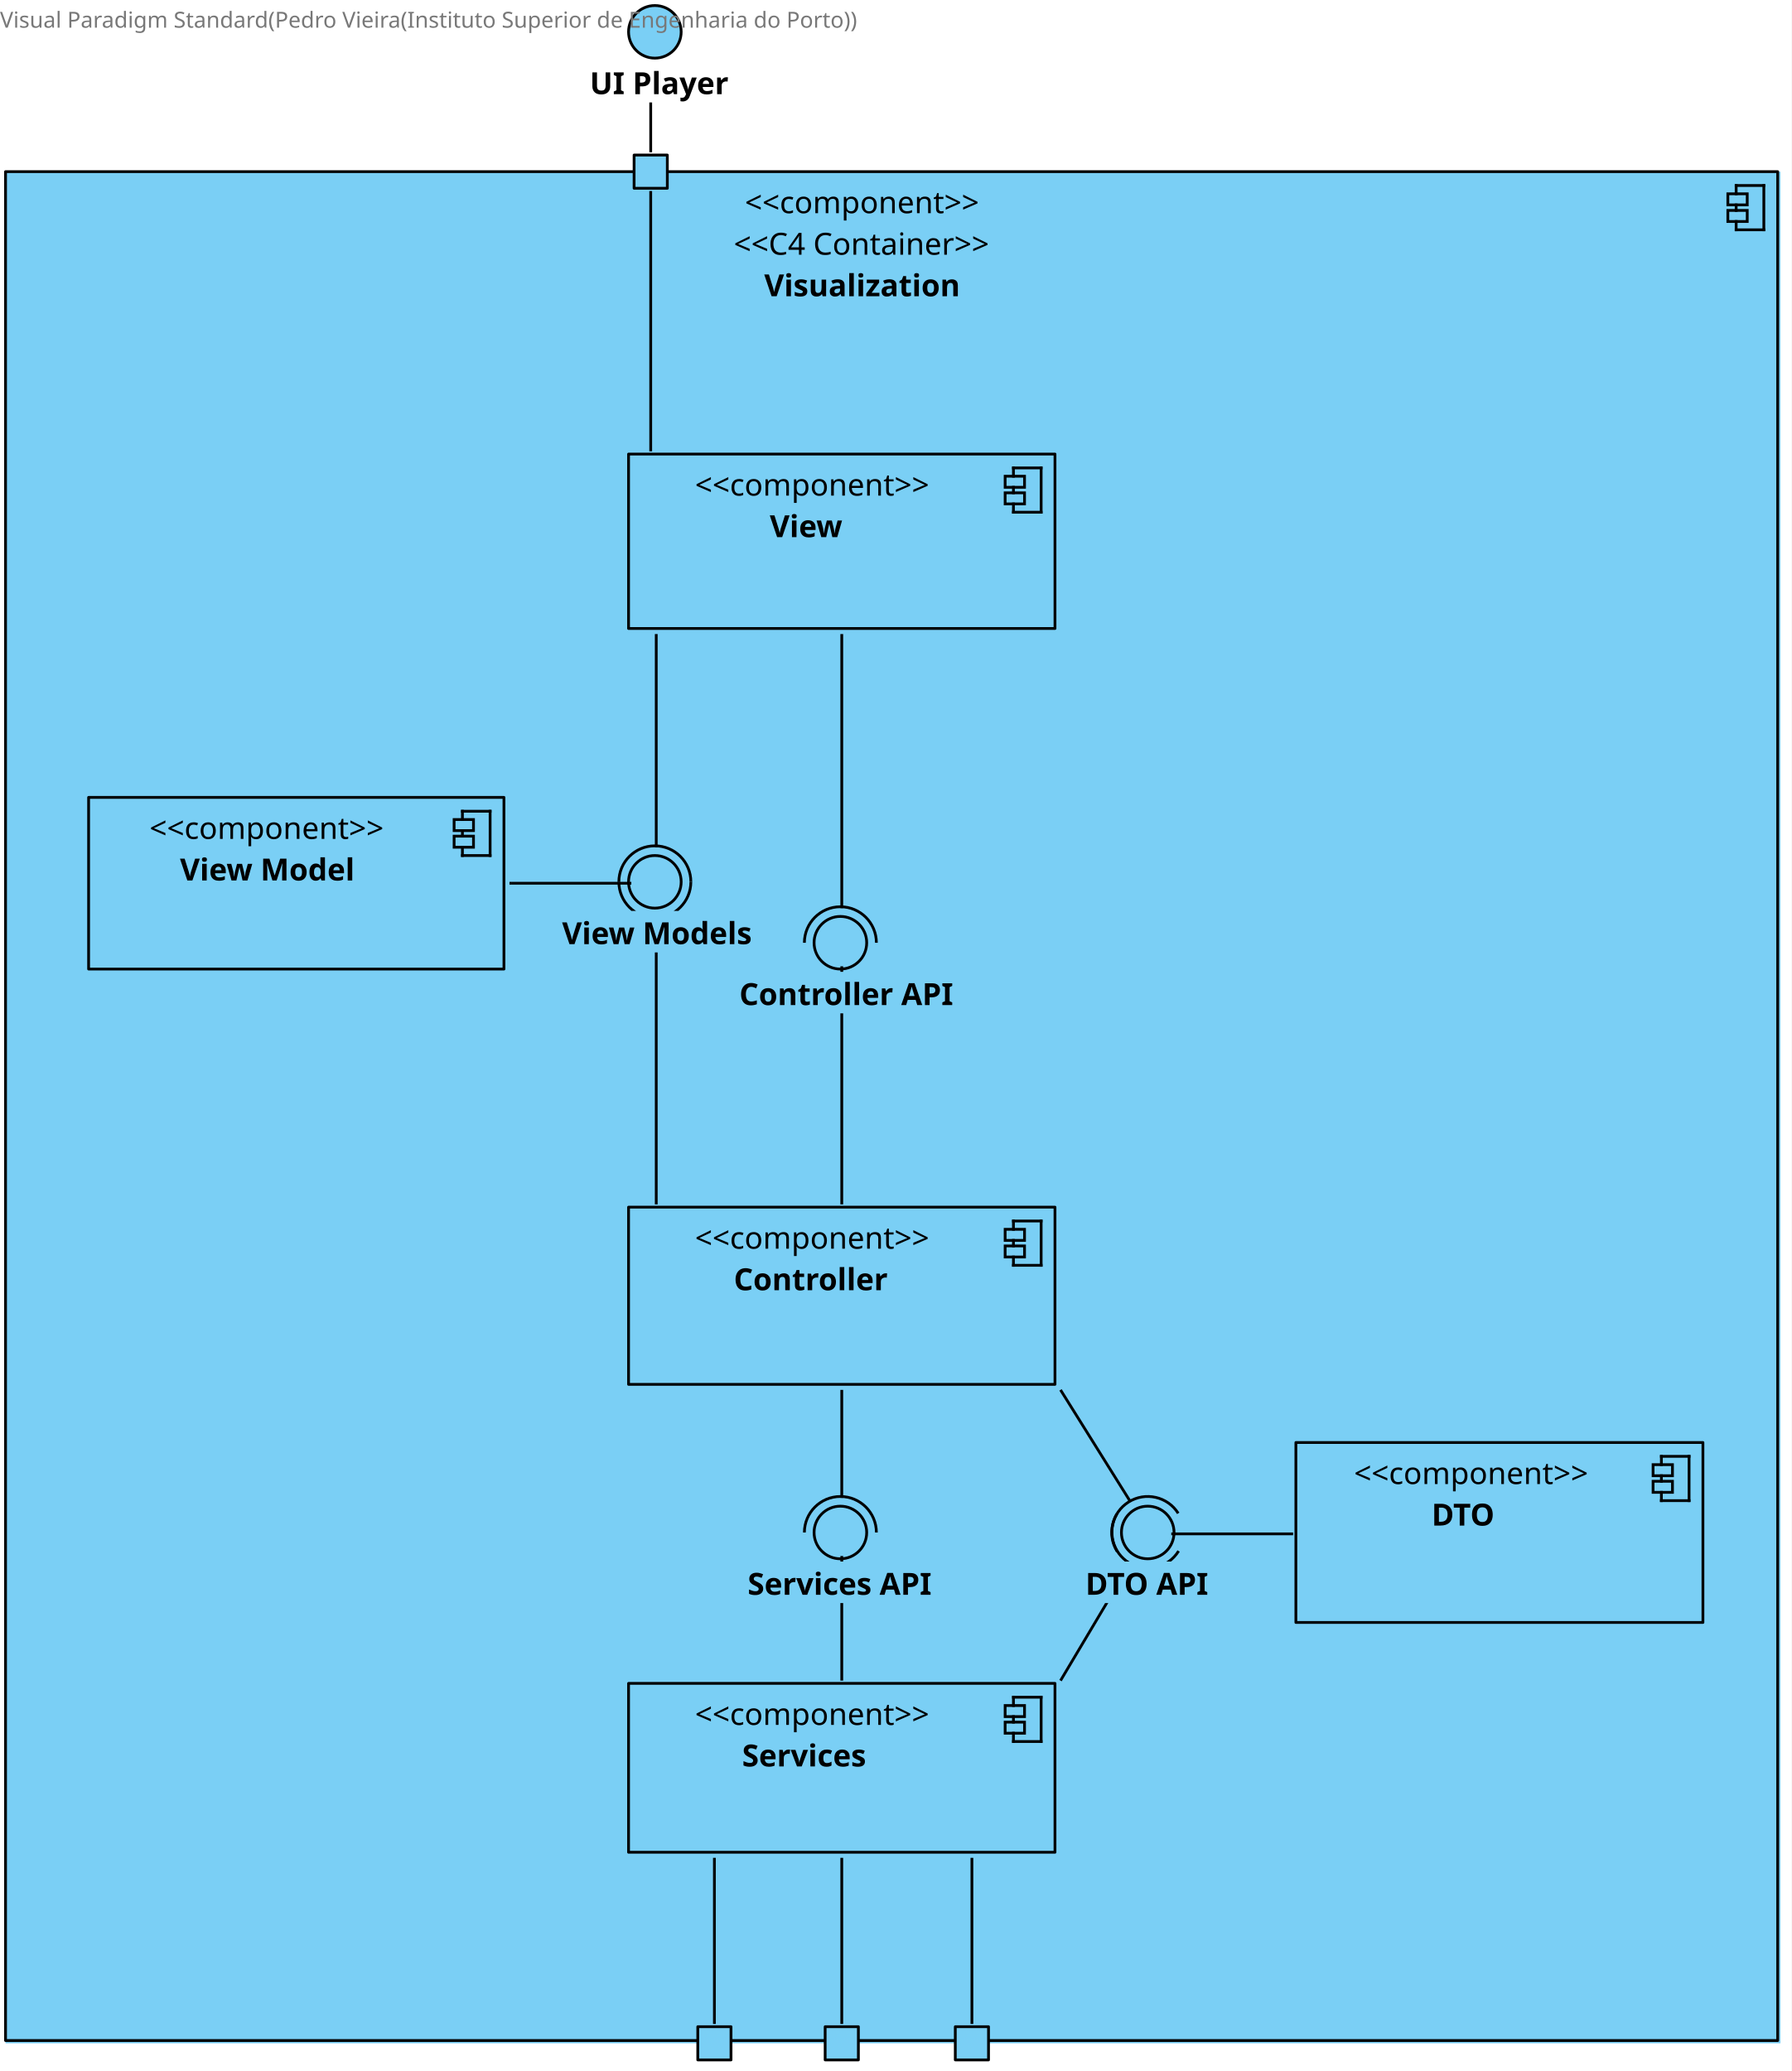
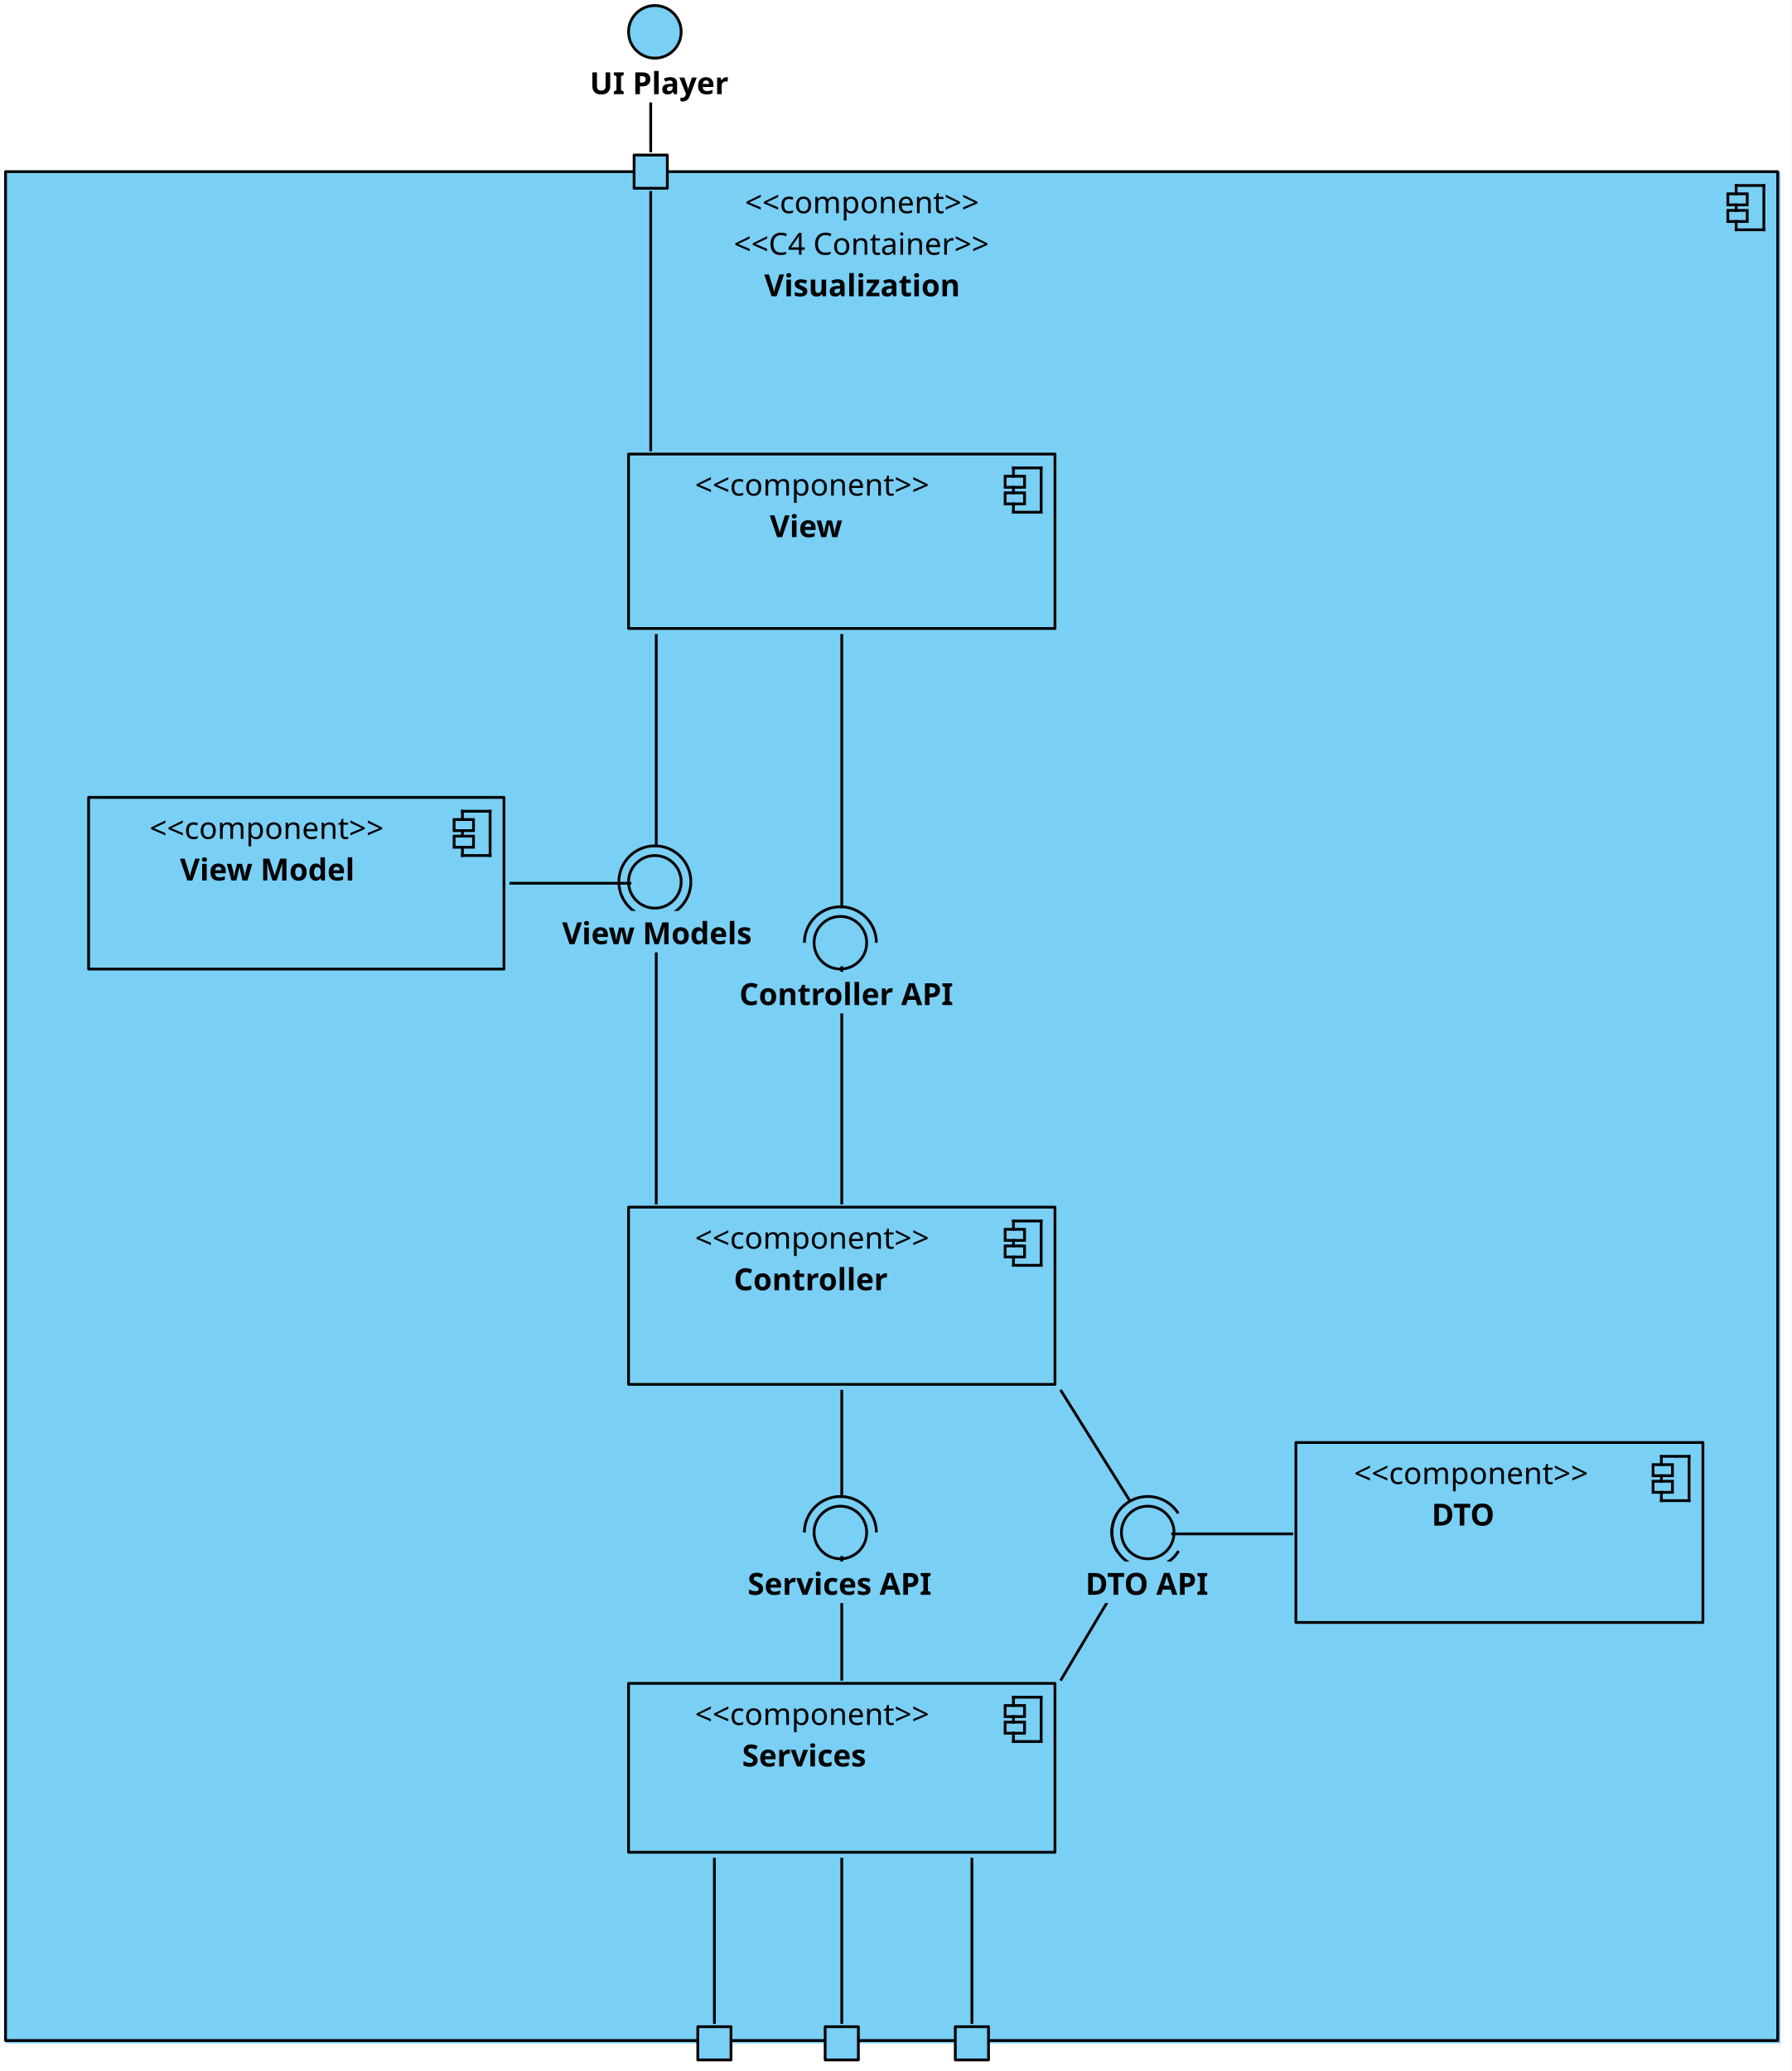
<svg xmlns="http://www.w3.org/2000/svg" fill-opacity="0" color-rendering="auto" color-interpolation="auto" text-rendering="auto" stroke="rgb(0,0,0)" stroke-linecap="square" width="647" stroke-miterlimit="10" shape-rendering="auto" stroke-opacity="0" fill="rgb(0,0,0)" stroke-dasharray="none" font-weight="normal" stroke-width="1" height="748" font-family="'Dialog'" font-style="normal" stroke-linejoin="miter" font-size="12px" stroke-dashoffset="0" image-rendering="auto">
  <defs id="genericDefs" />
  <g>
    <defs id="defs1">
      <clipPath clipPathUnits="userSpaceOnUse" id="clipPath1">
        <path d="M-7 -7 L652 -7 L652 687 L-7 687 L-7 -7 Z" />
      </clipPath>
      <clipPath clipPathUnits="userSpaceOnUse" id="clipPath2">
        <path d="M0 0 L0 676 L617 676 L617 0 Z" />
      </clipPath>
      <clipPath clipPathUnits="userSpaceOnUse" id="clipPath3">
        <path d="M0 0 L0 628 L641 628 L641 0 Z" />
      </clipPath>
      <clipPath clipPathUnits="userSpaceOnUse" id="clipPath4">
        <path d="M-7 -7 L23 -7 L23 23 L-7 23 L-7 -7 Z" />
      </clipPath>
      <clipPath clipPathUnits="userSpaceOnUse" id="clipPath5">
        <path d="M-7 -7 L31 -7 L31 31 L-7 31 L-7 -7 Z" />
      </clipPath>
      <clipPath clipPathUnits="userSpaceOnUse" id="clipPath6">
        <path d="M-7 -7 L166 -7 L166 75 L-7 75 L-7 -7 Z" />
      </clipPath>
      <clipPath clipPathUnits="userSpaceOnUse" id="clipPath7">
+         <path d="M0 0 L0 64 L131 64 L131 0 Z" />
+       </clipPath>
+       <clipPath clipPathUnits="userSpaceOnUse" id="clipPath8">
        <path d="M0 0 L0 31 L155 31 L155 0 Z" />
-       </clipPath>
-       <clipPath clipPathUnits="userSpaceOnUse" id="clipPath8">
-         <path d="M0 0 L0 64 L131 64 L131 0 Z" />
      </clipPath>
      <clipPath clipPathUnits="userSpaceOnUse" id="clipPath9">
        <path d="M-7 -7 L162 -7 L162 74 L-7 74 L-7 -7 Z" />
      </clipPath>
      <clipPath clipPathUnits="userSpaceOnUse" id="clipPath10">
+         <path d="M0 0 L0 63 L127 63 L127 0 Z" />
+       </clipPath>
+       <clipPath clipPathUnits="userSpaceOnUse" id="clipPath11">
        <path d="M0 0 L0 30 L151 30 L151 0 Z" />
-       </clipPath>
-       <clipPath clipPathUnits="userSpaceOnUse" id="clipPath11">
-         <path d="M0 0 L0 63 L127 63 L127 0 Z" />
      </clipPath>
      <clipPath clipPathUnits="userSpaceOnUse" id="clipPath12">
        <path d="M-7 -7 L166 -7 L166 76 L-7 76 L-7 -7 Z" />
      </clipPath>
      <clipPath clipPathUnits="userSpaceOnUse" id="clipPath13">
+         <path d="M0 0 L0 65 L131 65 L131 0 Z" />
+       </clipPath>
+       <clipPath clipPathUnits="userSpaceOnUse" id="clipPath14">
        <path d="M0 0 L0 32 L155 32 L155 0 Z" />
-       </clipPath>
-       <clipPath clipPathUnits="userSpaceOnUse" id="clipPath14">
-         <path d="M0 0 L0 65 L131 65 L131 0 Z" />
      </clipPath>
      <clipPath clipPathUnits="userSpaceOnUse" id="clipPath15">
        <path d="M-7 -7 L166 -7 L166 73 L-7 73 L-7 -7 Z" />
      </clipPath>
      <clipPath clipPathUnits="userSpaceOnUse" id="clipPath16">
+         <path d="M0 0 L0 62 L131 62 L131 0 Z" />
+       </clipPath>
+       <clipPath clipPathUnits="userSpaceOnUse" id="clipPath17">
        <path d="M0 0 L0 29 L155 29 L155 0 Z" />
-       </clipPath>
-       <clipPath clipPathUnits="userSpaceOnUse" id="clipPath17">
-         <path d="M0 0 L0 62 L131 62 L131 0 Z" />
      </clipPath>
      <clipPath clipPathUnits="userSpaceOnUse" id="clipPath18">
        <path d="M-7 -7 L159 -7 L159 77 L-7 77 L-7 -7 Z" />
      </clipPath>
      <clipPath clipPathUnits="userSpaceOnUse" id="clipPath19">
+         <path d="M0 0 L0 66 L124 66 L124 0 Z" />
+       </clipPath>
+       <clipPath clipPathUnits="userSpaceOnUse" id="clipPath20">
        <path d="M0 0 L0 33 L148 33 L148 0 Z" />
      </clipPath>
-       <clipPath clipPathUnits="userSpaceOnUse" id="clipPath20">
-         <path d="M0 0 L0 66 L124 66 L124 0 Z" />
-       </clipPath>
      <clipPath clipPathUnits="userSpaceOnUse" id="clipPath21">
-         <path d="M-65 -15 L130 -15 L130 30 L-65 30 L-65 -15 Z" />
+         <path d="M-68 -15 L136 -15 L136 30 L-68 30 L-68 -15 Z" />
      </clipPath>
      <clipPath clipPathUnits="userSpaceOnUse" id="clipPath22">
        <path d="M-87 -15 L174 -15 L174 30 L-87 30 L-87 -15 Z" />
      </clipPath>
      <clipPath clipPathUnits="userSpaceOnUse" id="clipPath23">
        <path d="M-94 -15 L188 -15 L188 30 L-94 30 L-94 -15 Z" />
      </clipPath>
      <clipPath clipPathUnits="userSpaceOnUse" id="clipPath24">
-         <path d="M-68 -15 L136 -15 L136 30 L-68 30 L-68 -15 Z" />
+         <path d="M-65 -15 L130 -15 L130 30 L-65 30 L-65 -15 Z" />
      </clipPath>
      <clipPath clipPathUnits="userSpaceOnUse" id="clipPath25">
        <path d="M0 0 L104 0 L104 137 L0 137 L0 0 Z" />
      </clipPath>
      <clipPath clipPathUnits="userSpaceOnUse" id="clipPath26">
        <path d="M86 50 L86 65 L18 65 L18 50 ZM0 0 L0 137 L104 137 L104 0 Z" />
      </clipPath>
      <clipPath clipPathUnits="userSpaceOnUse" id="clipPath27">
        <path d="M0 0 L104 0 L104 198 L0 198 L0 0 Z" />
      </clipPath>
      <clipPath clipPathUnits="userSpaceOnUse" id="clipPath28">
        <path d="M86 3 L86 18 L18 18 L18 3 ZM0 0 L0 198 L104 198 L104 0 Z" />
      </clipPath>
      <clipPath clipPathUnits="userSpaceOnUse" id="clipPath29">
        <path d="M0 0 L148 0 L148 104 L0 104 L0 0 Z" />
      </clipPath>
      <clipPath clipPathUnits="userSpaceOnUse" id="clipPath30">
        <path d="M146 60 L146 75 L59 75 L59 60 ZM0 0 L0 104 L148 104 L148 97 L123 97 L123 82 L148 82 L148 0 Z" />
      </clipPath>
      <clipPath clipPathUnits="userSpaceOnUse" id="clipPath31">
        <path d="M0 0 L104 0 L104 185 L0 185 L0 0 Z" />
      </clipPath>
      <clipPath clipPathUnits="userSpaceOnUse" id="clipPath32">
        <path d="M93 150 L93 165 L6 165 L6 150 ZM0 0 L0 185 L70 185 L70 172 L104 172 L104 0 Z" />
      </clipPath>
      <clipPath clipPathUnits="userSpaceOnUse" id="clipPath33">
        <path d="M0 0 L104 0 L104 212 L0 212 L0 0 Z" />
      </clipPath>
      <clipPath clipPathUnits="userSpaceOnUse" id="clipPath34">
        <path d="M93 52 L93 67 L6 67 L6 52 ZM0 0 L0 212 L104 212 L104 89 L70 89 L70 74 L104 74 L104 0 Z" />
      </clipPath>
      <clipPath clipPathUnits="userSpaceOnUse" id="clipPath35">
        <path d="M0 0 L104 0 L104 190 L0 190 L0 0 Z" />
      </clipPath>
      <clipPath clipPathUnits="userSpaceOnUse" id="clipPath36">
        <path d="M97 52 L97 67 L3 67 L3 52 ZM0 0 L0 30 L26 30 L26 45 L0 45 L0 190 L104 190 L104 0 Z" />
      </clipPath>
      <clipPath clipPathUnits="userSpaceOnUse" id="clipPath37">
        <path d="M0 0 L104 0 L104 207 L0 207 L0 0 Z" />
      </clipPath>
      <clipPath clipPathUnits="userSpaceOnUse" id="clipPath38">
        <path d="M97 172 L97 187 L3 187 L3 172 ZM0 0 L0 150 L26 150 L26 165 L0 165 L0 207 L104 207 L104 0 Z" />
      </clipPath>
      <clipPath clipPathUnits="userSpaceOnUse" id="clipPath39">
        <path d="M0 0 L104 0 L104 149 L0 149 L0 0 Z" />
      </clipPath>
      <clipPath clipPathUnits="userSpaceOnUse" id="clipPath40">
        <path d="M93 52 L93 67 L6 67 L6 52 ZM0 0 L0 149 L104 149 L104 0 Z" />
      </clipPath>
      <clipPath clipPathUnits="userSpaceOnUse" id="clipPath41">
        <path d="M0 0 L104 0 L104 147 L0 147 L0 0 Z" />
      </clipPath>
      <clipPath clipPathUnits="userSpaceOnUse" id="clipPath42">
        <path d="M93 112 L93 127 L6 127 L6 112 ZM0 0 L0 147 L104 147 L104 0 Z" />
      </clipPath>
      <clipPath clipPathUnits="userSpaceOnUse" id="clipPath43">
        <path d="M74 60 L74 75 L9 75 L9 60 ZM0 0 L0 104 L148 104 L148 0 Z" />
      </clipPath>
      <clipPath clipPathUnits="userSpaceOnUse" id="clipPath44">
        <path d="M0 0 L131 0 L131 149 L0 149 L0 0 Z" />
      </clipPath>
      <clipPath clipPathUnits="userSpaceOnUse" id="clipPath45">
        <path d="M114 52 L114 67 L49 67 L49 52 ZM0 0 L0 52 L14 52 L14 67 L0 67 L0 149 L131 149 L131 0 Z" />
      </clipPath>
      <clipPath clipPathUnits="userSpaceOnUse" id="clipPath46">
        <path d="M0 0 L131 0 L131 147 L0 147 L0 0 Z" />
      </clipPath>
      <clipPath clipPathUnits="userSpaceOnUse" id="clipPath47">
        <path d="M114 112 L114 127 L49 127 L49 112 ZM0 0 L0 112 L14 112 L14 127 L0 127 L0 147 L131 147 L131 0 Z" />
      </clipPath>
      <clipPath clipPathUnits="userSpaceOnUse" id="clipPath48">
        <path d="M0 0 L104 0 L104 164 L0 164 L0 0 Z" />
      </clipPath>
      <clipPath clipPathUnits="userSpaceOnUse" id="clipPath49">
        <path d="M0 0 L0 164 L104 164 L104 0 Z" />
      </clipPath>
    </defs>
    <g fill="white" text-rendering="geometricPrecision" fill-opacity="1" stroke-opacity="1" stroke="white">
      <rect x="0" width="647" height="748" y="0" stroke="none" />
    </g>
    <g font-size="11px" transform="translate(2,62)" fill-opacity="1" fill="rgb(122,207,245)" text-rendering="geometricPrecision" image-rendering="optimizeQuality" font-family="sans-serif" stroke="rgb(122,207,245)" font-weight="bold" stroke-opacity="1">
      <rect x="0" width="641" height="676" y="0" clip-path="url(#clipPath1)" stroke="none" />
    </g>
    <g fill-opacity="1" text-rendering="geometricPrecision" stroke="black" stroke-linecap="butt" transform="translate(2,62)" stroke-miterlimit="0" stroke-opacity="1" fill="black" font-weight="bold" font-family="sans-serif" stroke-linejoin="round" font-size="11px" image-rendering="optimizeQuality">
      <rect fill="none" x="0" width="640" height="675" y="0" clip-path="url(#clipPath1)" />
      <line stroke-linecap="square" clip-path="url(#clipPath1)" fill="none" x1="625" x2="635" y1="5" y2="5" stroke-linejoin="miter" stroke-miterlimit="10" />
      <line stroke-linecap="square" clip-path="url(#clipPath1)" fill="none" x1="635" x2="635" y1="5" y2="21" stroke-linejoin="miter" stroke-miterlimit="10" />
      <line stroke-linecap="square" clip-path="url(#clipPath1)" fill="none" x1="625" x2="635" y1="21" y2="21" stroke-linejoin="miter" stroke-miterlimit="10" />
      <line stroke-linecap="square" clip-path="url(#clipPath1)" fill="none" x1="625" x2="625" y1="5" y2="8" stroke-linejoin="miter" stroke-miterlimit="10" />
      <rect stroke-linecap="square" x="622" y="8" clip-path="url(#clipPath1)" fill="none" width="7" stroke-linejoin="miter" height="4" stroke-miterlimit="10" />
      <line stroke-linecap="square" clip-path="url(#clipPath1)" fill="none" x1="625" x2="625" y1="12" y2="14" stroke-linejoin="miter" stroke-miterlimit="10" />
      <rect stroke-linecap="square" x="622" y="14" clip-path="url(#clipPath1)" fill="none" width="7" stroke-linejoin="miter" height="4" stroke-miterlimit="10" />
      <line stroke-linecap="square" clip-path="url(#clipPath1)" fill="none" x1="625" x2="625" y1="18" y2="21" stroke-linejoin="miter" stroke-miterlimit="10" />
    </g>
    <g font-size="11px" transform="translate(2,62)" fill-opacity="1" fill="black" text-rendering="geometricPrecision" image-rendering="optimizeQuality" font-family="sans-serif" stroke="black" stroke-opacity="1">
      <text x="267" xml:space="preserve" y="15" clip-path="url(#clipPath2)" stroke="none">&lt;&lt;component&gt;&gt;</text>
      <text x="263" xml:space="preserve" y="30" clip-path="url(#clipPath2)" stroke="none">&lt;&lt;C4 Container&gt;&gt;</text>
      <text x="274" xml:space="preserve" y="45" clip-path="url(#clipPath2)" font-weight="bold" stroke="none">Visualization</text>
    </g>
    <g font-size="11px" transform="translate(229,56)" fill-opacity="1" fill="rgb(122,207,245)" text-rendering="geometricPrecision" image-rendering="optimizeQuality" font-family="sans-serif" stroke="rgb(122,207,245)" stroke-opacity="1">
      <rect x="0" width="12" height="12" y="0" clip-path="url(#clipPath4)" stroke="none" />
    </g>
    <g stroke-linecap="butt" font-size="11px" transform="translate(229,56)" fill-opacity="1" fill="black" text-rendering="geometricPrecision" image-rendering="optimizeQuality" font-family="sans-serif" stroke-linejoin="round" stroke="black" stroke-opacity="1" stroke-miterlimit="0">
      <rect fill="none" x="0" width="12" height="12" y="0" clip-path="url(#clipPath4)" />
    </g>
    <g font-size="11px" transform="translate(227,2)" fill-opacity="1" fill="rgb(122,207,245)" text-rendering="geometricPrecision" image-rendering="optimizeQuality" font-family="sans-serif" stroke="rgb(122,207,245)" font-weight="bold" stroke-opacity="1">
      <circle r="9.5" clip-path="url(#clipPath5)" cx="9.5" cy="9.5" stroke="none" />
    </g>
    <g fill-opacity="1" text-rendering="geometricPrecision" stroke="black" stroke-linecap="butt" transform="translate(227,2)" stroke-miterlimit="0" stroke-opacity="1" fill="black" font-weight="bold" font-family="sans-serif" stroke-linejoin="round" font-size="11px" image-rendering="optimizeQuality">
      <circle fill="none" r="9.5" clip-path="url(#clipPath5)" cx="9.5" cy="9.5" />
    </g>
    <g font-size="11px" transform="translate(227,164)" fill-opacity="1" fill="rgb(122,207,245)" text-rendering="geometricPrecision" image-rendering="optimizeQuality" font-family="sans-serif" stroke="rgb(122,207,245)" font-weight="bold" stroke-opacity="1">
      <rect x="0" width="155" height="64" y="0" clip-path="url(#clipPath6)" stroke="none" />
    </g>
    <g fill-opacity="1" text-rendering="geometricPrecision" stroke="black" stroke-linecap="butt" transform="translate(227,164)" stroke-miterlimit="0" stroke-opacity="1" fill="black" font-weight="bold" font-family="sans-serif" stroke-linejoin="round" font-size="11px" image-rendering="optimizeQuality">
      <rect fill="none" x="0" width="154" height="63" y="0" clip-path="url(#clipPath6)" />
      <line stroke-linecap="square" clip-path="url(#clipPath6)" fill="none" x1="139" x2="149" y1="5" y2="5" stroke-linejoin="miter" stroke-miterlimit="10" />
      <line stroke-linecap="square" clip-path="url(#clipPath6)" fill="none" x1="149" x2="149" y1="5" y2="21" stroke-linejoin="miter" stroke-miterlimit="10" />
      <line stroke-linecap="square" clip-path="url(#clipPath6)" fill="none" x1="139" x2="149" y1="21" y2="21" stroke-linejoin="miter" stroke-miterlimit="10" />
      <line stroke-linecap="square" clip-path="url(#clipPath6)" fill="none" x1="139" x2="139" y1="5" y2="8" stroke-linejoin="miter" stroke-miterlimit="10" />
      <rect stroke-linecap="square" x="136" y="8" clip-path="url(#clipPath6)" fill="none" width="7" stroke-linejoin="miter" height="4" stroke-miterlimit="10" />
      <line stroke-linecap="square" clip-path="url(#clipPath6)" fill="none" x1="139" x2="139" y1="12" y2="14" stroke-linejoin="miter" stroke-miterlimit="10" />
      <rect stroke-linecap="square" x="136" y="14" clip-path="url(#clipPath6)" fill="none" width="7" stroke-linejoin="miter" height="4" stroke-miterlimit="10" />
      <line stroke-linecap="square" clip-path="url(#clipPath6)" fill="none" x1="139" x2="139" y1="18" y2="21" stroke-linejoin="miter" stroke-miterlimit="10" />
    </g>
    <g font-size="11px" transform="translate(227,164)" fill-opacity="1" fill="black" text-rendering="geometricPrecision" image-rendering="optimizeQuality" font-family="sans-serif" stroke="black" stroke-opacity="1">
-       <text x="24" xml:space="preserve" y="15" clip-path="url(#clipPath8)" stroke="none">&lt;&lt;component&gt;&gt;</text>
-       <text x="51" xml:space="preserve" y="30" clip-path="url(#clipPath8)" font-weight="bold" stroke="none">View</text>
+       <text x="24" xml:space="preserve" y="15" clip-path="url(#clipPath7)" stroke="none">&lt;&lt;component&gt;&gt;</text>
+       <text x="51" xml:space="preserve" y="30" clip-path="url(#clipPath7)" font-weight="bold" stroke="none">View</text>
    </g>
    <g font-size="11px" transform="translate(32,288)" fill-opacity="1" fill="rgb(122,207,245)" text-rendering="geometricPrecision" image-rendering="optimizeQuality" font-family="sans-serif" stroke="rgb(122,207,245)" font-weight="bold" stroke-opacity="1">
      <rect x="0" width="151" height="63" y="0" clip-path="url(#clipPath9)" stroke="none" />
    </g>
    <g fill-opacity="1" text-rendering="geometricPrecision" stroke="black" stroke-linecap="butt" transform="translate(32,288)" stroke-miterlimit="0" stroke-opacity="1" fill="black" font-weight="bold" font-family="sans-serif" stroke-linejoin="round" font-size="11px" image-rendering="optimizeQuality">
      <rect fill="none" x="0" width="150" height="62" y="0" clip-path="url(#clipPath9)" />
      <line stroke-linecap="square" clip-path="url(#clipPath9)" fill="none" x1="135" x2="145" y1="5" y2="5" stroke-linejoin="miter" stroke-miterlimit="10" />
      <line stroke-linecap="square" clip-path="url(#clipPath9)" fill="none" x1="145" x2="145" y1="5" y2="21" stroke-linejoin="miter" stroke-miterlimit="10" />
      <line stroke-linecap="square" clip-path="url(#clipPath9)" fill="none" x1="135" x2="145" y1="21" y2="21" stroke-linejoin="miter" stroke-miterlimit="10" />
      <line stroke-linecap="square" clip-path="url(#clipPath9)" fill="none" x1="135" x2="135" y1="5" y2="8" stroke-linejoin="miter" stroke-miterlimit="10" />
      <rect stroke-linecap="square" x="132" y="8" clip-path="url(#clipPath9)" fill="none" width="7" stroke-linejoin="miter" height="4" stroke-miterlimit="10" />
      <line stroke-linecap="square" clip-path="url(#clipPath9)" fill="none" x1="135" x2="135" y1="12" y2="14" stroke-linejoin="miter" stroke-miterlimit="10" />
      <rect stroke-linecap="square" x="132" y="14" clip-path="url(#clipPath9)" fill="none" width="7" stroke-linejoin="miter" height="4" stroke-miterlimit="10" />
      <line stroke-linecap="square" clip-path="url(#clipPath9)" fill="none" x1="135" x2="135" y1="18" y2="21" stroke-linejoin="miter" stroke-miterlimit="10" />
    </g>
    <g font-size="11px" transform="translate(32,288)" fill-opacity="1" fill="black" text-rendering="geometricPrecision" image-rendering="optimizeQuality" font-family="sans-serif" stroke="black" stroke-opacity="1">
-       <text x="22" xml:space="preserve" y="15" clip-path="url(#clipPath11)" stroke="none">&lt;&lt;component&gt;&gt;</text>
-       <text x="33" xml:space="preserve" y="30" clip-path="url(#clipPath11)" font-weight="bold" stroke="none">View Model</text>
+       <text x="22" xml:space="preserve" y="15" clip-path="url(#clipPath10)" stroke="none">&lt;&lt;component&gt;&gt;</text>
+       <text x="33" xml:space="preserve" y="30" clip-path="url(#clipPath10)" font-weight="bold" stroke="none">View Model</text>
    </g>
    <g font-size="11px" transform="translate(227,309)" fill-opacity="1" fill="rgb(122,207,245)" text-rendering="geometricPrecision" image-rendering="optimizeQuality" font-family="sans-serif" stroke="rgb(122,207,245)" font-weight="bold" stroke-opacity="1">
      <circle r="9.5" clip-path="url(#clipPath5)" cx="9.5" cy="9.5" stroke="none" />
    </g>
    <g fill-opacity="1" text-rendering="geometricPrecision" stroke="black" stroke-linecap="butt" transform="translate(227,309)" stroke-miterlimit="0" stroke-opacity="1" fill="black" font-weight="bold" font-family="sans-serif" stroke-linejoin="round" font-size="11px" image-rendering="optimizeQuality">
      <circle fill="none" r="9.5" clip-path="url(#clipPath5)" cx="9.5" cy="9.5" />
    </g>
    <g font-size="11px" transform="translate(227,436)" fill-opacity="1" fill="rgb(122,207,245)" text-rendering="geometricPrecision" image-rendering="optimizeQuality" font-family="sans-serif" stroke="rgb(122,207,245)" font-weight="bold" stroke-opacity="1">
      <rect x="0" width="155" height="65" y="0" clip-path="url(#clipPath12)" stroke="none" />
    </g>
    <g fill-opacity="1" text-rendering="geometricPrecision" stroke="black" stroke-linecap="butt" transform="translate(227,436)" stroke-miterlimit="0" stroke-opacity="1" fill="black" font-weight="bold" font-family="sans-serif" stroke-linejoin="round" font-size="11px" image-rendering="optimizeQuality">
      <rect fill="none" x="0" width="154" height="64" y="0" clip-path="url(#clipPath12)" />
      <line stroke-linecap="square" clip-path="url(#clipPath12)" fill="none" x1="139" x2="149" y1="5" y2="5" stroke-linejoin="miter" stroke-miterlimit="10" />
      <line stroke-linecap="square" clip-path="url(#clipPath12)" fill="none" x1="149" x2="149" y1="5" y2="21" stroke-linejoin="miter" stroke-miterlimit="10" />
      <line stroke-linecap="square" clip-path="url(#clipPath12)" fill="none" x1="139" x2="149" y1="21" y2="21" stroke-linejoin="miter" stroke-miterlimit="10" />
      <line stroke-linecap="square" clip-path="url(#clipPath12)" fill="none" x1="139" x2="139" y1="5" y2="8" stroke-linejoin="miter" stroke-miterlimit="10" />
      <rect stroke-linecap="square" x="136" y="8" clip-path="url(#clipPath12)" fill="none" width="7" stroke-linejoin="miter" height="4" stroke-miterlimit="10" />
      <line stroke-linecap="square" clip-path="url(#clipPath12)" fill="none" x1="139" x2="139" y1="12" y2="14" stroke-linejoin="miter" stroke-miterlimit="10" />
      <rect stroke-linecap="square" x="136" y="14" clip-path="url(#clipPath12)" fill="none" width="7" stroke-linejoin="miter" height="4" stroke-miterlimit="10" />
      <line stroke-linecap="square" clip-path="url(#clipPath12)" fill="none" x1="139" x2="139" y1="18" y2="21" stroke-linejoin="miter" stroke-miterlimit="10" />
    </g>
    <g font-size="11px" transform="translate(227,436)" fill-opacity="1" fill="black" text-rendering="geometricPrecision" image-rendering="optimizeQuality" font-family="sans-serif" stroke="black" stroke-opacity="1">
-       <text x="24" xml:space="preserve" y="15" clip-path="url(#clipPath14)" stroke="none">&lt;&lt;component&gt;&gt;</text>
-       <text x="38" xml:space="preserve" y="30" clip-path="url(#clipPath14)" font-weight="bold" stroke="none">Controller</text>
+       <text x="24" xml:space="preserve" y="15" clip-path="url(#clipPath13)" stroke="none">&lt;&lt;component&gt;&gt;</text>
+       <text x="38" xml:space="preserve" y="30" clip-path="url(#clipPath13)" font-weight="bold" stroke="none">Controller</text>
    </g>
    <g font-size="11px" transform="translate(294,331)" fill-opacity="1" fill="rgb(122,207,245)" text-rendering="geometricPrecision" image-rendering="optimizeQuality" font-family="sans-serif" stroke="rgb(122,207,245)" font-weight="bold" stroke-opacity="1">
      <circle r="9.5" clip-path="url(#clipPath5)" cx="9.5" cy="9.5" stroke="none" />
    </g>
    <g fill-opacity="1" text-rendering="geometricPrecision" stroke="black" stroke-linecap="butt" transform="translate(294,331)" stroke-miterlimit="0" stroke-opacity="1" fill="black" font-weight="bold" font-family="sans-serif" stroke-linejoin="round" font-size="11px" image-rendering="optimizeQuality">
      <circle fill="none" r="9.5" clip-path="url(#clipPath5)" cx="9.5" cy="9.5" />
    </g>
    <g font-size="11px" transform="translate(227,608)" fill-opacity="1" fill="rgb(122,207,245)" text-rendering="geometricPrecision" image-rendering="optimizeQuality" font-family="sans-serif" stroke="rgb(122,207,245)" font-weight="bold" stroke-opacity="1">
      <rect x="0" width="155" height="62" y="0" clip-path="url(#clipPath15)" stroke="none" />
    </g>
    <g fill-opacity="1" text-rendering="geometricPrecision" stroke="black" stroke-linecap="butt" transform="translate(227,608)" stroke-miterlimit="0" stroke-opacity="1" fill="black" font-weight="bold" font-family="sans-serif" stroke-linejoin="round" font-size="11px" image-rendering="optimizeQuality">
      <rect fill="none" x="0" width="154" height="61" y="0" clip-path="url(#clipPath15)" />
      <line stroke-linecap="square" clip-path="url(#clipPath15)" fill="none" x1="139" x2="149" y1="5" y2="5" stroke-linejoin="miter" stroke-miterlimit="10" />
      <line stroke-linecap="square" clip-path="url(#clipPath15)" fill="none" x1="149" x2="149" y1="5" y2="21" stroke-linejoin="miter" stroke-miterlimit="10" />
      <line stroke-linecap="square" clip-path="url(#clipPath15)" fill="none" x1="139" x2="149" y1="21" y2="21" stroke-linejoin="miter" stroke-miterlimit="10" />
      <line stroke-linecap="square" clip-path="url(#clipPath15)" fill="none" x1="139" x2="139" y1="5" y2="8" stroke-linejoin="miter" stroke-miterlimit="10" />
      <rect stroke-linecap="square" x="136" y="8" clip-path="url(#clipPath15)" fill="none" width="7" stroke-linejoin="miter" height="4" stroke-miterlimit="10" />
      <line stroke-linecap="square" clip-path="url(#clipPath15)" fill="none" x1="139" x2="139" y1="12" y2="14" stroke-linejoin="miter" stroke-miterlimit="10" />
      <rect stroke-linecap="square" x="136" y="14" clip-path="url(#clipPath15)" fill="none" width="7" stroke-linejoin="miter" height="4" stroke-miterlimit="10" />
      <line stroke-linecap="square" clip-path="url(#clipPath15)" fill="none" x1="139" x2="139" y1="18" y2="21" stroke-linejoin="miter" stroke-miterlimit="10" />
    </g>
    <g font-size="11px" transform="translate(227,608)" fill-opacity="1" fill="black" text-rendering="geometricPrecision" image-rendering="optimizeQuality" font-family="sans-serif" stroke="black" stroke-opacity="1">
-       <text x="24" xml:space="preserve" y="15" clip-path="url(#clipPath17)" stroke="none">&lt;&lt;component&gt;&gt;</text>
-       <text x="41" xml:space="preserve" y="30" clip-path="url(#clipPath17)" font-weight="bold" stroke="none">Services</text>
+       <text x="24" xml:space="preserve" y="15" clip-path="url(#clipPath16)" stroke="none">&lt;&lt;component&gt;&gt;</text>
+       <text x="41" xml:space="preserve" y="30" clip-path="url(#clipPath16)" font-weight="bold" stroke="none">Services</text>
    </g>
    <g font-size="11px" transform="translate(294,544)" fill-opacity="1" fill="rgb(122,207,245)" text-rendering="geometricPrecision" image-rendering="optimizeQuality" font-family="sans-serif" stroke="rgb(122,207,245)" font-weight="bold" stroke-opacity="1">
      <circle r="9.5" clip-path="url(#clipPath5)" cx="9.5" cy="9.5" stroke="none" />
    </g>
    <g fill-opacity="1" text-rendering="geometricPrecision" stroke="black" stroke-linecap="butt" transform="translate(294,544)" stroke-miterlimit="0" stroke-opacity="1" fill="black" font-weight="bold" font-family="sans-serif" stroke-linejoin="round" font-size="11px" image-rendering="optimizeQuality">
      <circle fill="none" r="9.5" clip-path="url(#clipPath5)" cx="9.5" cy="9.5" />
    </g>
    <g font-size="11px" transform="translate(468,521)" fill-opacity="1" fill="rgb(122,207,245)" text-rendering="geometricPrecision" image-rendering="optimizeQuality" font-family="sans-serif" stroke="rgb(122,207,245)" font-weight="bold" stroke-opacity="1">
      <rect x="0" width="148" height="66" y="0" clip-path="url(#clipPath18)" stroke="none" />
    </g>
    <g fill-opacity="1" text-rendering="geometricPrecision" stroke="black" stroke-linecap="butt" transform="translate(468,521)" stroke-miterlimit="0" stroke-opacity="1" fill="black" font-weight="bold" font-family="sans-serif" stroke-linejoin="round" font-size="11px" image-rendering="optimizeQuality">
      <rect fill="none" x="0" width="147" height="65" y="0" clip-path="url(#clipPath18)" />
      <line stroke-linecap="square" clip-path="url(#clipPath18)" fill="none" x1="132" x2="142" y1="5" y2="5" stroke-linejoin="miter" stroke-miterlimit="10" />
      <line stroke-linecap="square" clip-path="url(#clipPath18)" fill="none" x1="142" x2="142" y1="5" y2="21" stroke-linejoin="miter" stroke-miterlimit="10" />
      <line stroke-linecap="square" clip-path="url(#clipPath18)" fill="none" x1="132" x2="142" y1="21" y2="21" stroke-linejoin="miter" stroke-miterlimit="10" />
      <line stroke-linecap="square" clip-path="url(#clipPath18)" fill="none" x1="132" x2="132" y1="5" y2="8" stroke-linejoin="miter" stroke-miterlimit="10" />
      <rect stroke-linecap="square" x="129" y="8" clip-path="url(#clipPath18)" fill="none" width="7" stroke-linejoin="miter" height="4" stroke-miterlimit="10" />
      <line stroke-linecap="square" clip-path="url(#clipPath18)" fill="none" x1="132" x2="132" y1="12" y2="14" stroke-linejoin="miter" stroke-miterlimit="10" />
      <rect stroke-linecap="square" x="129" y="14" clip-path="url(#clipPath18)" fill="none" width="7" stroke-linejoin="miter" height="4" stroke-miterlimit="10" />
      <line stroke-linecap="square" clip-path="url(#clipPath18)" fill="none" x1="132" x2="132" y1="18" y2="21" stroke-linejoin="miter" stroke-miterlimit="10" />
    </g>
    <g font-size="11px" transform="translate(468,521)" fill-opacity="1" fill="black" text-rendering="geometricPrecision" image-rendering="optimizeQuality" font-family="sans-serif" stroke="black" stroke-opacity="1">
-       <text x="21" xml:space="preserve" y="15" clip-path="url(#clipPath20)" stroke="none">&lt;&lt;component&gt;&gt;</text>
-       <text x="49" xml:space="preserve" y="30" clip-path="url(#clipPath20)" font-weight="bold" stroke="none">DTO</text>
+       <text x="21" xml:space="preserve" y="15" clip-path="url(#clipPath19)" stroke="none">&lt;&lt;component&gt;&gt;</text>
+       <text x="49" xml:space="preserve" y="30" clip-path="url(#clipPath19)" font-weight="bold" stroke="none">DTO</text>
    </g>
    <g font-size="11px" transform="translate(405,544)" fill-opacity="1" fill="rgb(122,207,245)" text-rendering="geometricPrecision" image-rendering="optimizeQuality" font-family="sans-serif" stroke="rgb(122,207,245)" font-weight="bold" stroke-opacity="1">
      <circle r="9.5" clip-path="url(#clipPath5)" cx="9.5" cy="9.5" stroke="none" />
    </g>
    <g fill-opacity="1" text-rendering="geometricPrecision" stroke="black" stroke-linecap="butt" transform="translate(405,544)" stroke-miterlimit="0" stroke-opacity="1" fill="black" font-weight="bold" font-family="sans-serif" stroke-linejoin="round" font-size="11px" image-rendering="optimizeQuality">
      <circle fill="none" r="9.5" clip-path="url(#clipPath5)" cx="9.5" cy="9.5" />
    </g>
    <g font-size="11px" transform="translate(252,732)" fill-opacity="1" fill="rgb(122,207,245)" text-rendering="geometricPrecision" image-rendering="optimizeQuality" font-family="sans-serif" stroke="rgb(122,207,245)" stroke-opacity="1">
      <rect x="0" width="12" height="12" y="0" clip-path="url(#clipPath4)" stroke="none" />
    </g>
    <g stroke-linecap="butt" font-size="11px" transform="translate(252,732)" fill-opacity="1" fill="black" text-rendering="geometricPrecision" image-rendering="optimizeQuality" font-family="sans-serif" stroke-linejoin="round" stroke="black" stroke-opacity="1" stroke-miterlimit="0">
      <rect fill="none" x="0" width="12" height="12" y="0" clip-path="url(#clipPath4)" />
    </g>
    <g font-size="11px" transform="translate(298,732)" fill-opacity="1" fill="rgb(122,207,245)" text-rendering="geometricPrecision" image-rendering="optimizeQuality" font-family="sans-serif" stroke="rgb(122,207,245)" stroke-opacity="1">
      <rect x="0" width="12" height="12" y="0" clip-path="url(#clipPath4)" stroke="none" />
    </g>
    <g stroke-linecap="butt" font-size="11px" transform="translate(298,732)" fill-opacity="1" fill="black" text-rendering="geometricPrecision" image-rendering="optimizeQuality" font-family="sans-serif" stroke-linejoin="round" stroke="black" stroke-opacity="1" stroke-miterlimit="0">
      <rect fill="none" x="0" width="12" height="12" y="0" clip-path="url(#clipPath4)" />
    </g>
    <g font-size="11px" transform="translate(345,732)" fill-opacity="1" fill="rgb(122,207,245)" text-rendering="geometricPrecision" image-rendering="optimizeQuality" font-family="sans-serif" stroke="rgb(122,207,245)" stroke-opacity="1">
      <rect x="0" width="12" height="12" y="0" clip-path="url(#clipPath4)" stroke="none" />
    </g>
    <g stroke-linecap="butt" font-size="11px" transform="translate(345,732)" fill-opacity="1" fill="black" text-rendering="geometricPrecision" image-rendering="optimizeQuality" font-family="sans-serif" stroke-linejoin="round" stroke="black" stroke-opacity="1" stroke-miterlimit="0">
      <rect fill="none" x="0" width="12" height="12" y="0" clip-path="url(#clipPath4)" />
    </g>
-     <g font-size="11px" transform="translate(382,564)" fill-opacity="1" fill="black" text-rendering="geometricPrecision" image-rendering="optimizeQuality" font-family="sans-serif" stroke="black" font-weight="bold" stroke-opacity="1">
-       <text x="10" xml:space="preserve" y="12" clip-path="url(#clipPath21)" stroke="none">DTO API</text>
+     <g font-size="11px" transform="translate(203,22)" fill-opacity="1" fill="black" text-rendering="geometricPrecision" image-rendering="optimizeQuality" font-family="sans-serif" stroke="black" font-weight="bold" stroke-opacity="1">
+       <text x="10" xml:space="preserve" y="12" clip-path="url(#clipPath21)" stroke="none">UI Player</text>
+     </g>
+     <g font-size="11px" transform="translate(193,329)" fill-opacity="1" fill="black" text-rendering="geometricPrecision" image-rendering="optimizeQuality" font-family="sans-serif" stroke="black" font-weight="bold" stroke-opacity="1">
+       <text x="10" xml:space="preserve" y="12" clip-path="url(#clipPath22)" stroke="none">View Models</text>
+     </g>
+     <g font-size="11px" transform="translate(257,351)" fill-opacity="1" fill="black" text-rendering="geometricPrecision" image-rendering="optimizeQuality" font-family="sans-serif" stroke="black" font-weight="bold" stroke-opacity="1">
+       <text x="10" xml:space="preserve" y="12" clip-path="url(#clipPath23)" stroke="none">Controller API</text>
    </g>
    <g font-size="11px" transform="translate(260,564)" fill-opacity="1" fill="black" text-rendering="geometricPrecision" image-rendering="optimizeQuality" font-family="sans-serif" stroke="black" font-weight="bold" stroke-opacity="1">
      <text x="10" xml:space="preserve" y="12" clip-path="url(#clipPath22)" stroke="none">Services API</text>
    </g>
-     <g font-size="11px" transform="translate(257,351)" fill-opacity="1" fill="black" text-rendering="geometricPrecision" image-rendering="optimizeQuality" font-family="sans-serif" stroke="black" font-weight="bold" stroke-opacity="1">
-       <text x="10" xml:space="preserve" y="12" clip-path="url(#clipPath23)" stroke="none">Controller API</text>
-     </g>
-     <g font-size="11px" transform="translate(193,329)" fill-opacity="1" fill="black" text-rendering="geometricPrecision" image-rendering="optimizeQuality" font-family="sans-serif" stroke="black" font-weight="bold" stroke-opacity="1">
-       <text x="10" xml:space="preserve" y="12" clip-path="url(#clipPath22)" stroke="none">View Models</text>
-     </g>
-     <g font-size="11px" transform="translate(203,22)" fill-opacity="1" fill="black" text-rendering="geometricPrecision" image-rendering="optimizeQuality" font-family="sans-serif" stroke="black" font-weight="bold" stroke-opacity="1">
-       <text x="10" xml:space="preserve" y="12" clip-path="url(#clipPath24)" stroke="none">UI Player</text>
+     <g font-size="11px" transform="translate(382,564)" fill-opacity="1" fill="black" text-rendering="geometricPrecision" image-rendering="optimizeQuality" font-family="sans-serif" stroke="black" font-weight="bold" stroke-opacity="1">
+       <text x="10" xml:space="preserve" y="12" clip-path="url(#clipPath24)" stroke="none">DTO API</text>
    </g>
    <g stroke-linecap="butt" font-size="11px" transform="translate(185,-28)" fill-opacity="1" fill="black" text-rendering="geometricPrecision" image-rendering="optimizeQuality" font-family="sans-serif" stroke-linejoin="round" stroke="black" stroke-opacity="1">
      <line y2="83" fill="none" x1="50" clip-path="url(#clipPath26)" x2="50" y1="50" />
    </g>
    <g stroke-linecap="butt" font-size="11px" transform="translate(185,19)" fill-opacity="1" fill="black" text-rendering="geometricPrecision" image-rendering="optimizeQuality" font-family="sans-serif" stroke-linejoin="round" stroke="black" stroke-opacity="1">
      <line y2="144" fill="none" x1="50" clip-path="url(#clipPath28)" x2="50" y1="50" />
    </g>
    <g stroke-linecap="butt" font-size="11px" transform="translate(134,269)" fill-opacity="1" fill="black" text-rendering="geometricPrecision" image-rendering="optimizeQuality" font-family="sans-serif" stroke-linejoin="round" stroke="black" stroke-opacity="1">
      <line y2="50" fill="none" x1="94" clip-path="url(#clipPath30)" x2="50" y1="50" />
    </g>
    <g stroke-linecap="butt" font-size="11px" transform="translate(187,179)" fill-opacity="1" fill="black" text-rendering="geometricPrecision" image-rendering="optimizeQuality" font-family="sans-serif" stroke-linejoin="round" stroke="black" stroke-opacity="1">
      <line y2="127" fill="none" x1="50" clip-path="url(#clipPath32)" x2="50" y1="50" />
      <path fill="none" d="M62.5 139.5 A13 13 0 0 0 36.5 139.5" clip-path="url(#clipPath32)" />
    </g>
    <g stroke-linecap="butt" font-size="11px" transform="translate(187,277)" fill-opacity="1" fill="black" text-rendering="geometricPrecision" image-rendering="optimizeQuality" font-family="sans-serif" stroke-linejoin="round" stroke="black" stroke-opacity="1">
      <line y2="54" fill="none" x1="50" clip-path="url(#clipPath34)" x2="50" y1="158" />
      <path fill="none" d="M36.5 41.5 A13 13 0 0 0 62.5 41.5" clip-path="url(#clipPath34)" />
    </g>
    <g stroke-linecap="butt" font-size="11px" transform="translate(254,299)" fill-opacity="1" fill="black" text-rendering="geometricPrecision" image-rendering="optimizeQuality" font-family="sans-serif" stroke-linejoin="round" stroke="black" stroke-opacity="1">
      <line y2="136" fill="none" x1="50" clip-path="url(#clipPath36)" x2="50" y1="50" />
    </g>
    <g stroke-linecap="butt" font-size="11px" transform="translate(254,179)" fill-opacity="1" fill="black" text-rendering="geometricPrecision" image-rendering="optimizeQuality" font-family="sans-serif" stroke-linejoin="round" stroke="black" stroke-opacity="1">
      <line y2="149" fill="none" x1="50" clip-path="url(#clipPath38)" x2="50" y1="50" />
      <path fill="none" d="M62.5 161.5 A13 13 0 0 0 36.5 161.5" clip-path="url(#clipPath38)" />
    </g>
    <g stroke-linecap="butt" font-size="11px" transform="translate(254,512)" fill-opacity="1" fill="black" text-rendering="geometricPrecision" image-rendering="optimizeQuality" font-family="sans-serif" stroke-linejoin="round" stroke="black" stroke-opacity="1">
      <line y2="95" fill="none" x1="50" clip-path="url(#clipPath40)" x2="50" y1="50" />
    </g>
    <g stroke-linecap="butt" font-size="11px" transform="translate(254,452)" fill-opacity="1" fill="black" text-rendering="geometricPrecision" image-rendering="optimizeQuality" font-family="sans-serif" stroke-linejoin="round" stroke="black" stroke-opacity="1">
      <line y2="89" fill="none" x1="50" clip-path="url(#clipPath42)" x2="50" y1="50" />
      <path fill="none" d="M62.5 101.5 A13 13 0 0 0 36.5 101.5" clip-path="url(#clipPath42)" />
    </g>
    <g stroke-linecap="butt" font-size="11px" transform="translate(373,504)" fill-opacity="1" fill="black" text-rendering="geometricPrecision" image-rendering="optimizeQuality" font-family="sans-serif" stroke-linejoin="round" stroke="black" stroke-opacity="1">
      <line y2="50" fill="none" x1="50" clip-path="url(#clipPath43)" x2="94" y1="50" />
    </g>
    <g stroke-linecap="butt" font-size="11px" transform="translate(333,512)" fill-opacity="1" fill="black" text-rendering="geometricPrecision" image-rendering="optimizeQuality" font-family="sans-serif" stroke-linejoin="round" stroke="black" stroke-opacity="1">
      <line y2="53" fill="none" x1="50" clip-path="url(#clipPath45)" x2="75" y1="95" />
      <path fill="none" d="M70.353 34.812 A13 13 0 0 0 92.647 48.188" clip-path="url(#clipPath45)" />
    </g>
    <g stroke-linecap="butt" font-size="11px" transform="translate(333,452)" fill-opacity="1" fill="black" text-rendering="geometricPrecision" image-rendering="optimizeQuality" font-family="sans-serif" stroke-linejoin="round" stroke="black" stroke-opacity="1">
      <line y2="90" fill="none" x1="50" clip-path="url(#clipPath47)" x2="75" y1="50" />
      <path fill="none" d="M92.51 94.587 A13 13 0 0 0 70.49 108.413" clip-path="url(#clipPath47)" />
    </g>
    <g stroke-linecap="butt" font-size="11px" transform="translate(208,621)" fill-opacity="1" fill="black" text-rendering="geometricPrecision" image-rendering="optimizeQuality" font-family="sans-serif" stroke-linejoin="round" stroke="black" stroke-opacity="1">
      <line y2="110" fill="none" x1="50" clip-path="url(#clipPath49)" x2="50" y1="50" />
    </g>
    <g stroke-linecap="butt" font-size="11px" transform="translate(254,621)" fill-opacity="1" fill="black" text-rendering="geometricPrecision" image-rendering="optimizeQuality" font-family="sans-serif" stroke-linejoin="round" stroke="black" stroke-opacity="1">
      <line y2="110" fill="none" x1="50" clip-path="url(#clipPath49)" x2="50" y1="50" />
    </g>
    <g stroke-linecap="butt" font-size="11px" transform="translate(301,621)" fill-opacity="1" fill="black" text-rendering="geometricPrecision" image-rendering="optimizeQuality" font-family="sans-serif" stroke-linejoin="round" stroke="black" stroke-opacity="1">
      <line y2="110" fill="none" x1="50" clip-path="url(#clipPath49)" x2="50" y1="50" />
    </g>
-     <g font-size="8px" fill-opacity="1" fill="rgb(120,120,120)" text-rendering="geometricPrecision" image-rendering="optimizeQuality" stroke="rgb(120,120,120)" stroke-opacity="1">
-       <text x="0" xml:space="preserve" y="10" stroke="none">Visual Paradigm Standard(Pedro Vieira(Instituto Superior de Engenharia do Porto))</text>
-     </g>
+     <g font-size="8px" fill-opacity="1" fill="rgb(120,120,120)" text-rendering="geometricPrecision" image-rendering="optimizeQuality" stroke="rgb(120,120,120)" stroke-opacity="1" />
  </g>
</svg>
